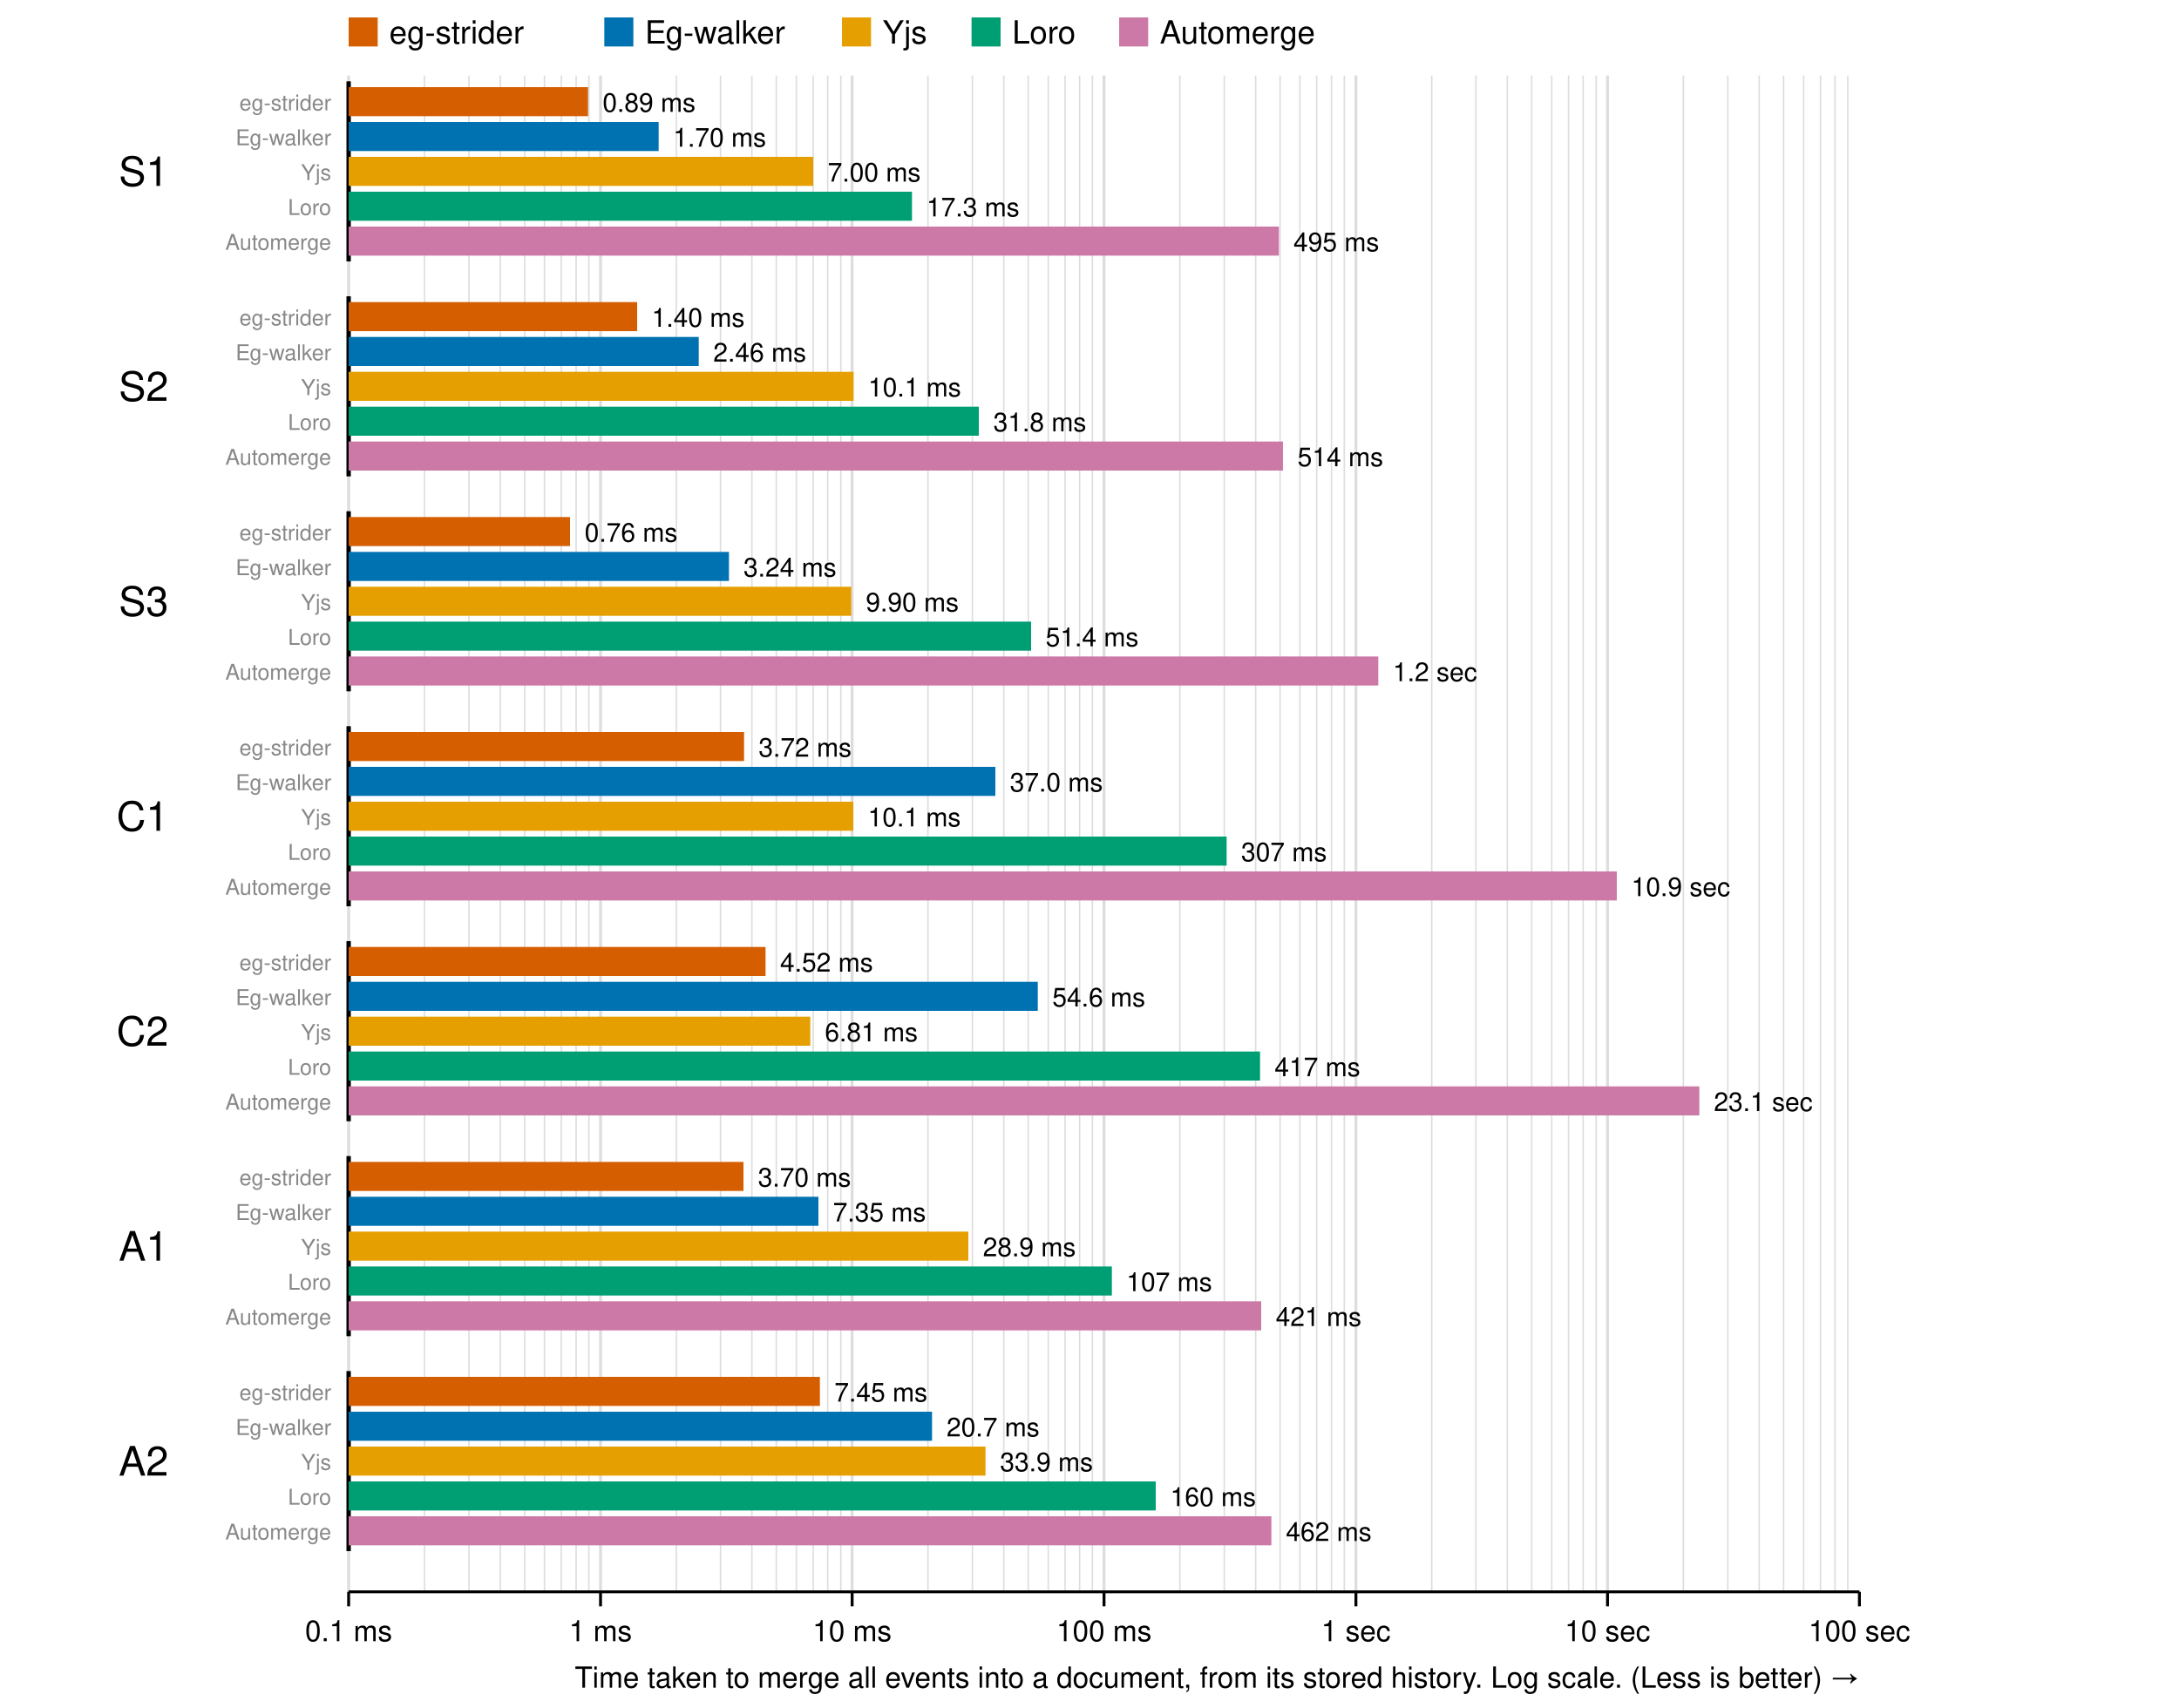
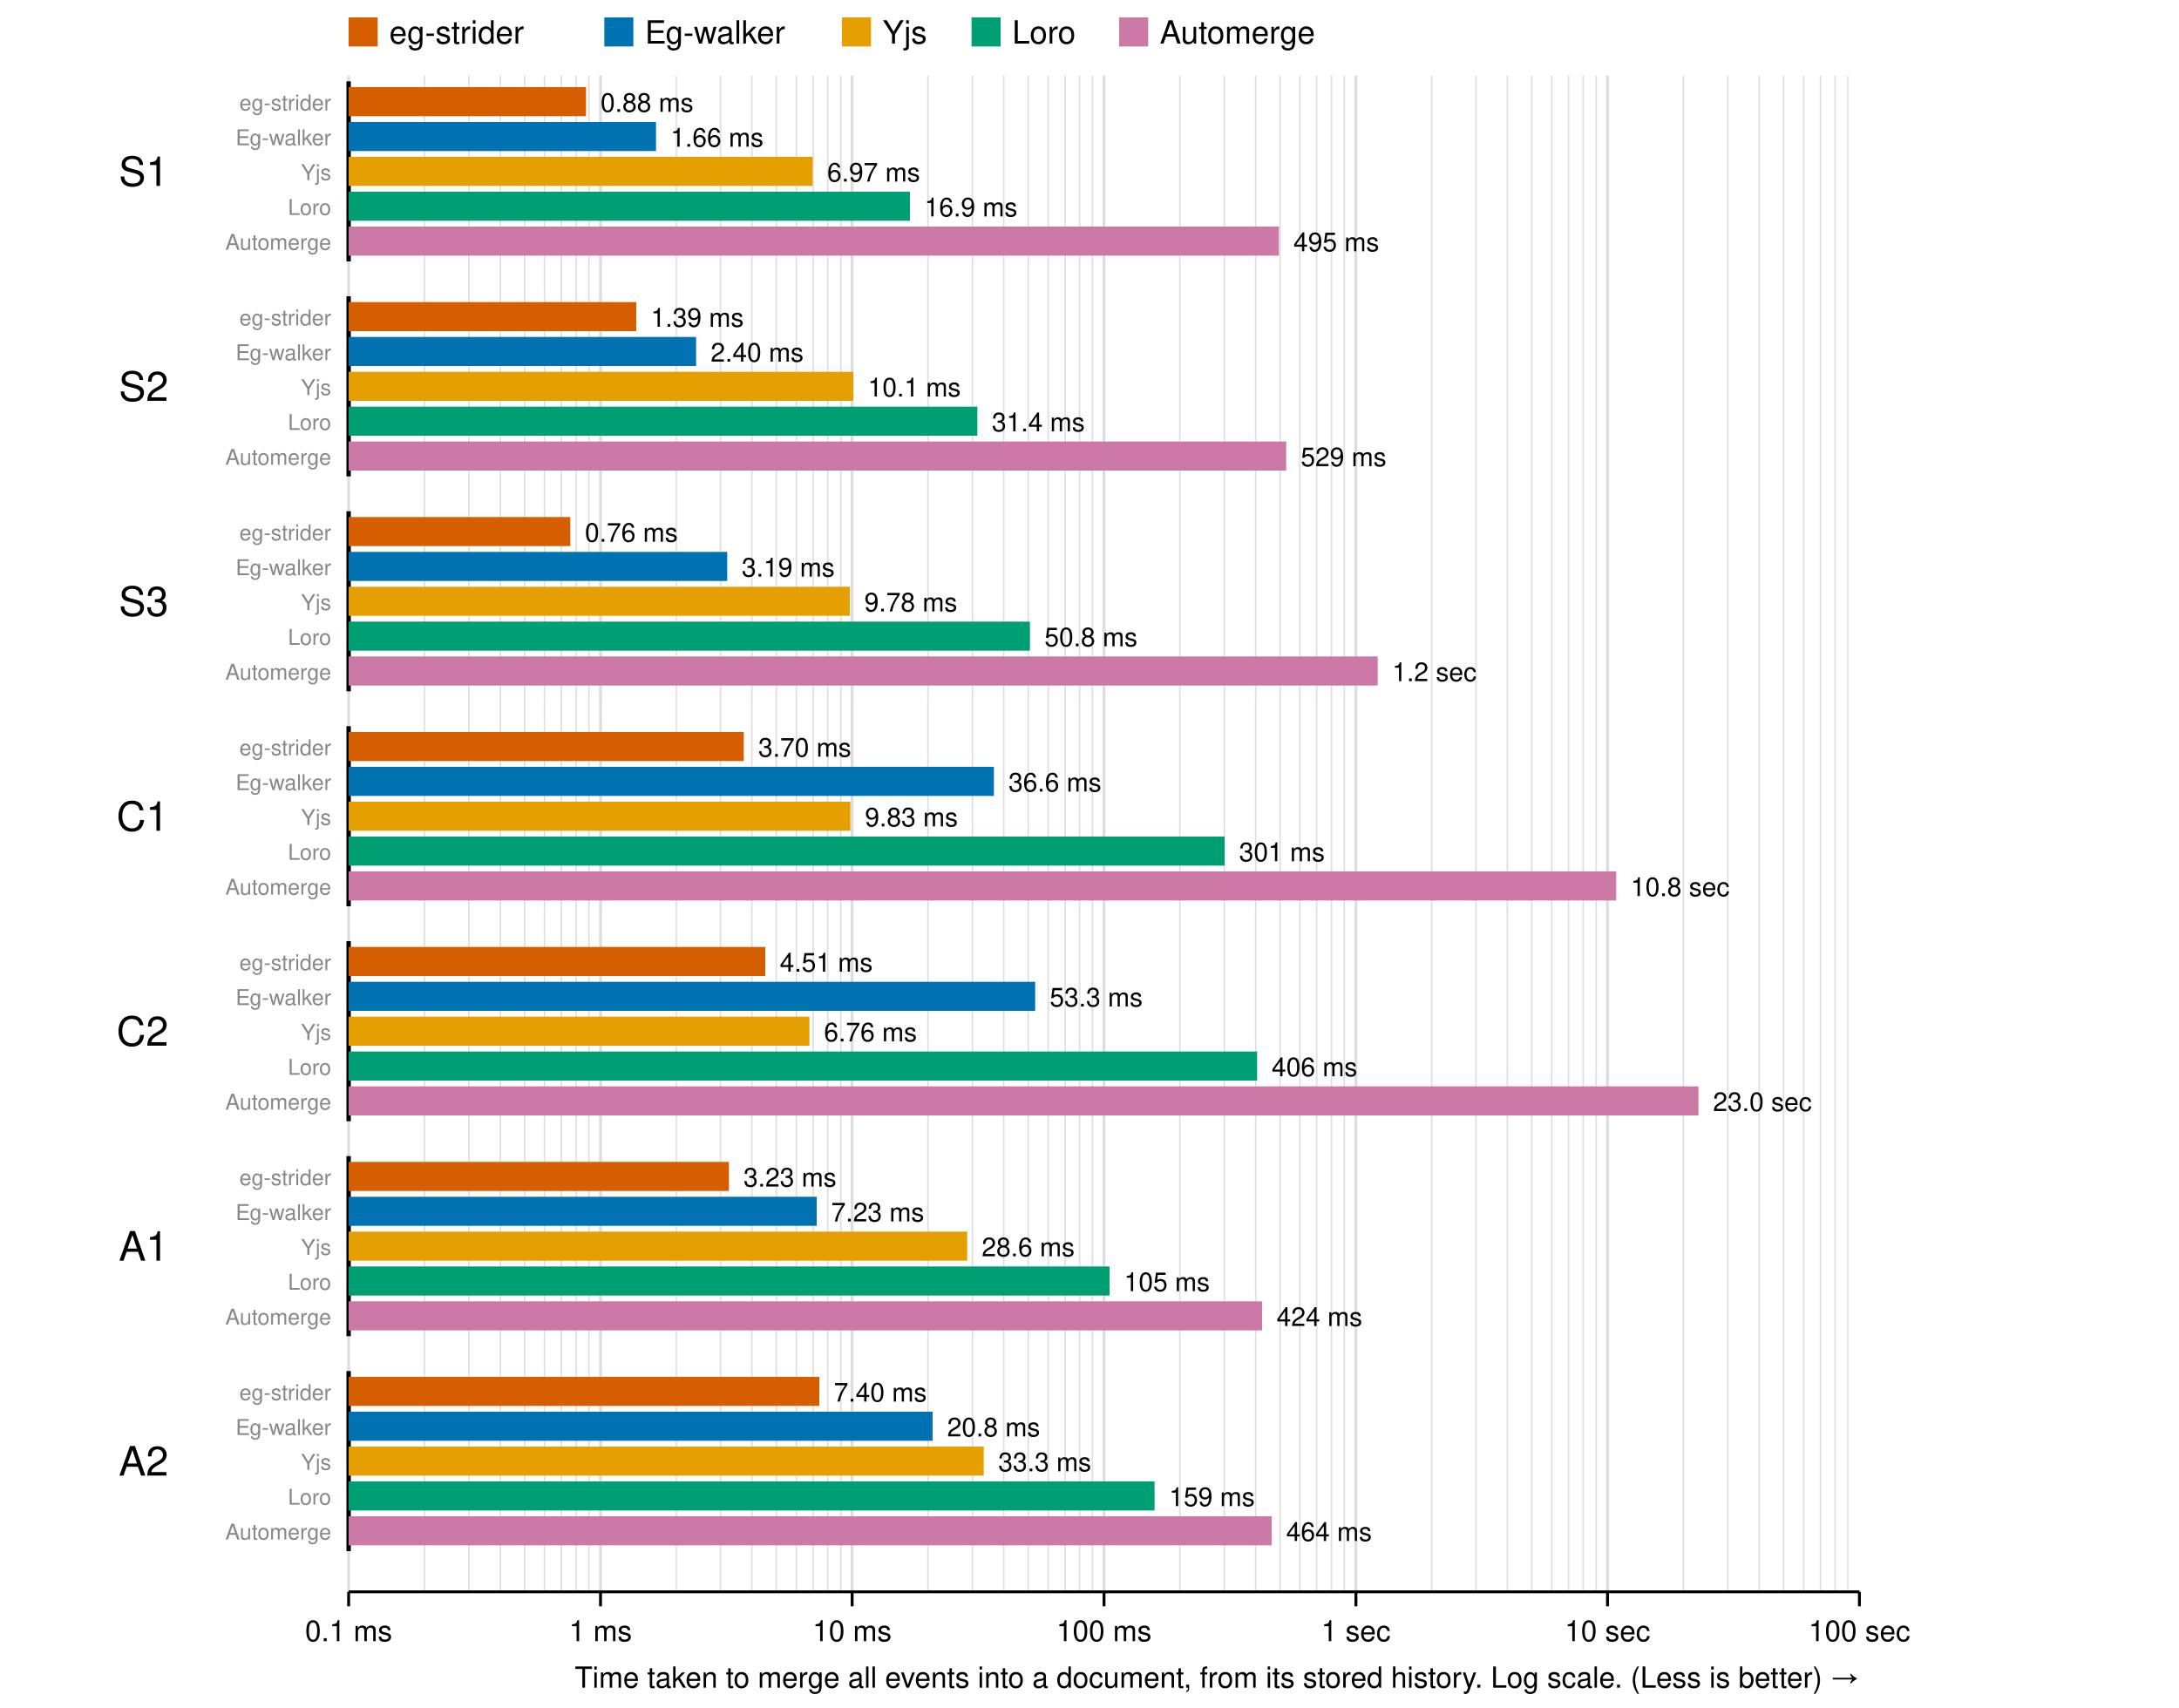
<svg xmlns="http://www.w3.org/2000/svg" viewBox="0 0 750 588" font-family="Helvetica, Arial, sans-serif">
  <rect width="750" height="588" fill="white" />
  <rect x="120" y="6" width="10" height="10" fill="#d55e00" />
  <text x="134" y="15" font-size="11">eg-strider</text>
  <rect x="208.0" y="6" width="10" height="10" fill="#0072b2" />
  <text x="222.0" y="15" font-size="11">Eg-walker</text>
  <rect x="289.8" y="6" width="10" height="10" fill="#e69f00" />
  <text x="303.8" y="15" font-size="11">Yjs</text>
  <rect x="334.4" y="6" width="10" height="10" fill="#009e73" />
  <text x="348.4" y="15" font-size="11">Loro</text>
  <rect x="385.2" y="6" width="10" height="10" fill="#cc79a7" />
  <text x="399.2" y="15" font-size="11">Automerge</text>
  <line x1="120.0" y1="26" x2="120.0" y2="548" stroke="#ddd" stroke-width="1" />
  <line x1="146.1" y1="26" x2="146.1" y2="548" stroke="#ddd" stroke-width="0.5" />
  <line x1="161.4" y1="26" x2="161.4" y2="548" stroke="#ddd" stroke-width="0.5" />
  <line x1="172.2" y1="26" x2="172.2" y2="548" stroke="#ddd" stroke-width="0.5" />
  <line x1="180.6" y1="26" x2="180.6" y2="548" stroke="#ddd" stroke-width="0.5" />
  <line x1="187.4" y1="26" x2="187.4" y2="548" stroke="#ddd" stroke-width="0.5" />
  <line x1="193.2" y1="26" x2="193.2" y2="548" stroke="#ddd" stroke-width="0.5" />
  <line x1="198.3" y1="26" x2="198.3" y2="548" stroke="#ddd" stroke-width="0.5" />
  <line x1="202.7" y1="26" x2="202.7" y2="548" stroke="#ddd" stroke-width="0.5" />
  <line x1="206.7" y1="26" x2="206.7" y2="548" stroke="#ddd" stroke-width="1" />
  <line x1="232.8" y1="26" x2="232.8" y2="548" stroke="#ddd" stroke-width="0.5" />
  <line x1="248.0" y1="26" x2="248.0" y2="548" stroke="#ddd" stroke-width="0.5" />
  <line x1="258.8" y1="26" x2="258.8" y2="548" stroke="#ddd" stroke-width="0.5" />
  <line x1="267.2" y1="26" x2="267.2" y2="548" stroke="#ddd" stroke-width="0.5" />
  <line x1="274.1" y1="26" x2="274.1" y2="548" stroke="#ddd" stroke-width="0.5" />
  <line x1="279.9" y1="26" x2="279.9" y2="548" stroke="#ddd" stroke-width="0.5" />
  <line x1="284.9" y1="26" x2="284.9" y2="548" stroke="#ddd" stroke-width="0.5" />
  <line x1="289.4" y1="26" x2="289.4" y2="548" stroke="#ddd" stroke-width="0.5" />
  <line x1="293.3" y1="26" x2="293.3" y2="548" stroke="#ddd" stroke-width="1" />
  <line x1="319.4" y1="26" x2="319.4" y2="548" stroke="#ddd" stroke-width="0.5" />
  <line x1="334.7" y1="26" x2="334.7" y2="548" stroke="#ddd" stroke-width="0.5" />
  <line x1="345.5" y1="26" x2="345.5" y2="548" stroke="#ddd" stroke-width="0.5" />
  <line x1="353.9" y1="26" x2="353.9" y2="548" stroke="#ddd" stroke-width="0.5" />
  <line x1="360.8" y1="26" x2="360.8" y2="548" stroke="#ddd" stroke-width="0.5" />
  <line x1="366.6" y1="26" x2="366.6" y2="548" stroke="#ddd" stroke-width="0.5" />
  <line x1="371.6" y1="26" x2="371.6" y2="548" stroke="#ddd" stroke-width="0.5" />
  <line x1="376.0" y1="26" x2="376.0" y2="548" stroke="#ddd" stroke-width="0.5" />
  <line x1="380.0" y1="26" x2="380.0" y2="548" stroke="#ddd" stroke-width="1" />
  <line x1="406.1" y1="26" x2="406.1" y2="548" stroke="#ddd" stroke-width="0.5" />
  <line x1="421.4" y1="26" x2="421.4" y2="548" stroke="#ddd" stroke-width="0.5" />
  <line x1="432.2" y1="26" x2="432.2" y2="548" stroke="#ddd" stroke-width="0.5" />
  <line x1="440.6" y1="26" x2="440.6" y2="548" stroke="#ddd" stroke-width="0.5" />
  <line x1="447.4" y1="26" x2="447.4" y2="548" stroke="#ddd" stroke-width="0.5" />
  <line x1="453.2" y1="26" x2="453.2" y2="548" stroke="#ddd" stroke-width="0.5" />
  <line x1="458.3" y1="26" x2="458.3" y2="548" stroke="#ddd" stroke-width="0.5" />
  <line x1="462.7" y1="26" x2="462.7" y2="548" stroke="#ddd" stroke-width="0.5" />
  <line x1="466.7" y1="26" x2="466.7" y2="548" stroke="#ddd" stroke-width="1" />
  <line x1="492.8" y1="26" x2="492.8" y2="548" stroke="#ddd" stroke-width="0.5" />
  <line x1="508.0" y1="26" x2="508.0" y2="548" stroke="#ddd" stroke-width="0.5" />
  <line x1="518.8" y1="26" x2="518.8" y2="548" stroke="#ddd" stroke-width="0.5" />
  <line x1="527.2" y1="26" x2="527.2" y2="548" stroke="#ddd" stroke-width="0.5" />
  <line x1="534.1" y1="26" x2="534.1" y2="548" stroke="#ddd" stroke-width="0.5" />
  <line x1="539.9" y1="26" x2="539.9" y2="548" stroke="#ddd" stroke-width="0.5" />
  <line x1="544.9" y1="26" x2="544.9" y2="548" stroke="#ddd" stroke-width="0.5" />
  <line x1="549.4" y1="26" x2="549.4" y2="548" stroke="#ddd" stroke-width="0.5" />
  <line x1="553.3" y1="26" x2="553.3" y2="548" stroke="#ddd" stroke-width="1" />
  <line x1="579.4" y1="26" x2="579.4" y2="548" stroke="#ddd" stroke-width="0.5" />
  <line x1="594.7" y1="26" x2="594.7" y2="548" stroke="#ddd" stroke-width="0.5" />
  <line x1="605.5" y1="26" x2="605.5" y2="548" stroke="#ddd" stroke-width="0.5" />
  <line x1="613.9" y1="26" x2="613.9" y2="548" stroke="#ddd" stroke-width="0.5" />
  <line x1="620.8" y1="26" x2="620.8" y2="548" stroke="#ddd" stroke-width="0.5" />
  <line x1="626.6" y1="26" x2="626.6" y2="548" stroke="#ddd" stroke-width="0.5" />
  <line x1="631.6" y1="26" x2="631.6" y2="548" stroke="#ddd" stroke-width="0.5" />
  <line x1="636.0" y1="26" x2="636.0" y2="548" stroke="#ddd" stroke-width="0.5" />
  <line x1="120.0" y1="548" x2="120.0" y2="553" stroke="black" />
  <text x="120.0" y="565" font-size="10" text-anchor="middle">0.1 ms</text>
  <line x1="206.7" y1="548" x2="206.7" y2="553" stroke="black" />
  <text x="206.7" y="565" font-size="10" text-anchor="middle">1 ms</text>
  <line x1="293.3" y1="548" x2="293.3" y2="553" stroke="black" />
  <text x="293.3" y="565" font-size="10" text-anchor="middle">10 ms</text>
  <line x1="380.0" y1="548" x2="380.0" y2="553" stroke="black" />
  <text x="380.0" y="565" font-size="10" text-anchor="middle">100 ms</text>
  <line x1="466.7" y1="548" x2="466.7" y2="553" stroke="black" />
  <text x="466.7" y="565" font-size="10" text-anchor="middle">1 sec</text>
  <line x1="553.3" y1="548" x2="553.3" y2="553" stroke="black" />
  <text x="553.3" y="565" font-size="10" text-anchor="middle">10 sec</text>
  <line x1="640.0" y1="548" x2="640.0" y2="553" stroke="black" />
  <text x="640.0" y="565" font-size="10" text-anchor="middle">100 sec</text>
  <line x1="120" y1="548" x2="640" y2="548" stroke="black" />
  <text x="640" y="581" font-size="10" text-anchor="end">Time taken to merge all events into a document, from its stored history. Log scale. (Less is better) →</text>
  <text x="58" y="64.0" font-size="14" text-anchor="end">S1</text>
  <line x1="120" y1="28" x2="120" y2="90" stroke="black" stroke-width="1.5" />
  <text x="114" y="38" font-size="7.5" fill="#888" text-anchor="end">eg-strider</text>
-   <rect x="120" y="30" width="82.4" height="10" fill="#d55e00" />
-   <text x="207.4" y="38.5" font-size="9">0.89 ms</text>
+   <rect x="120" y="30" width="81.7" height="10" fill="#d55e00" />
+   <text x="206.7" y="38.5" font-size="9">0.88 ms</text>
  <text x="114" y="50" font-size="7.5" fill="#888" text-anchor="end">Eg-walker</text>
-   <rect x="120" y="42" width="106.7" height="10" fill="#0072b2" />
-   <text x="231.7" y="50.5" font-size="9">1.70 ms</text>
+   <rect x="120" y="42" width="105.8" height="10" fill="#0072b2" />
+   <text x="230.8" y="50.5" font-size="9">1.66 ms</text>
  <text x="114" y="62" font-size="7.5" fill="#888" text-anchor="end">Yjs</text>
-   <rect x="120" y="54" width="159.9" height="10" fill="#e69f00" />
-   <text x="284.9" y="62.5" font-size="9">7.00 ms</text>
+   <rect x="120" y="54" width="159.7" height="10" fill="#e69f00" />
+   <text x="284.7" y="62.5" font-size="9">6.97 ms</text>
  <text x="114" y="74" font-size="7.5" fill="#888" text-anchor="end">Loro</text>
-   <rect x="120" y="66" width="193.9" height="10" fill="#009e73" />
-   <text x="318.9" y="74.5" font-size="9">17.3 ms</text>
+   <rect x="120" y="66" width="193.2" height="10" fill="#009e73" />
+   <text x="318.2" y="74.5" font-size="9">16.9 ms</text>
  <text x="114" y="86" font-size="7.5" fill="#888" text-anchor="end">Automerge</text>
  <rect x="120" y="78" width="320.2" height="10" fill="#cc79a7" />
  <text x="445.2" y="86.5" font-size="9">495 ms</text>
  <text x="58" y="138.0" font-size="14" text-anchor="end">S2</text>
  <line x1="120" y1="102" x2="120" y2="164" stroke="black" stroke-width="1.5" />
  <text x="114" y="112" font-size="7.5" fill="#888" text-anchor="end">eg-strider</text>
-   <rect x="120" y="104" width="99.3" height="10" fill="#d55e00" />
-   <text x="224.3" y="112.5" font-size="9">1.40 ms</text>
+   <rect x="120" y="104" width="99.0" height="10" fill="#d55e00" />
+   <text x="224.0" y="112.5" font-size="9">1.39 ms</text>
  <text x="114" y="124" font-size="7.5" fill="#888" text-anchor="end">Eg-walker</text>
-   <rect x="120" y="116" width="120.5" height="10" fill="#0072b2" />
-   <text x="245.5" y="124.5" font-size="9">2.46 ms</text>
+   <rect x="120" y="116" width="119.6" height="10" fill="#0072b2" />
+   <text x="244.6" y="124.5" font-size="9">2.40 ms</text>
  <text x="114" y="136" font-size="7.5" fill="#888" text-anchor="end">Yjs</text>
-   <rect x="120" y="128" width="173.8" height="10" fill="#e69f00" />
-   <text x="298.8" y="136.5" font-size="9">10.1 ms</text>
+   <rect x="120" y="128" width="173.7" height="10" fill="#e69f00" />
+   <text x="298.7" y="136.5" font-size="9">10.1 ms</text>
  <text x="114" y="148" font-size="7.5" fill="#888" text-anchor="end">Loro</text>
-   <rect x="120" y="140" width="216.9" height="10" fill="#009e73" />
-   <text x="341.9" y="148.5" font-size="9">31.8 ms</text>
+   <rect x="120" y="140" width="216.4" height="10" fill="#009e73" />
+   <text x="341.4" y="148.5" font-size="9">31.4 ms</text>
  <text x="114" y="160" font-size="7.5" fill="#888" text-anchor="end">Automerge</text>
-   <rect x="120" y="152" width="321.6" height="10" fill="#cc79a7" />
-   <text x="446.6" y="160.5" font-size="9">514 ms</text>
+   <rect x="120" y="152" width="322.7" height="10" fill="#cc79a7" />
+   <text x="447.7" y="160.5" font-size="9">529 ms</text>
  <text x="58" y="212.0" font-size="14" text-anchor="end">S3</text>
  <line x1="120" y1="176" x2="120" y2="238" stroke="black" stroke-width="1.5" />
  <text x="114" y="186" font-size="7.5" fill="#888" text-anchor="end">eg-strider</text>
-   <rect x="120" y="178" width="76.2" height="10" fill="#d55e00" />
-   <text x="201.2" y="186.5" font-size="9">0.76 ms</text>
+   <rect x="120" y="178" width="76.3" height="10" fill="#d55e00" />
+   <text x="201.3" y="186.5" font-size="9">0.76 ms</text>
  <text x="114" y="198" font-size="7.5" fill="#888" text-anchor="end">Eg-walker</text>
-   <rect x="120" y="190" width="130.9" height="10" fill="#0072b2" />
-   <text x="255.9" y="198.5" font-size="9">3.24 ms</text>
+   <rect x="120" y="190" width="130.3" height="10" fill="#0072b2" />
+   <text x="255.3" y="198.5" font-size="9">3.19 ms</text>
  <text x="114" y="210" font-size="7.5" fill="#888" text-anchor="end">Yjs</text>
-   <rect x="120" y="202" width="173.0" height="10" fill="#e69f00" />
-   <text x="298.0" y="210.5" font-size="9">9.90 ms</text>
+   <rect x="120" y="202" width="172.5" height="10" fill="#e69f00" />
+   <text x="297.5" y="210.5" font-size="9">9.78 ms</text>
  <text x="114" y="222" font-size="7.5" fill="#888" text-anchor="end">Loro</text>
-   <rect x="120" y="214" width="234.9" height="10" fill="#009e73" />
-   <text x="359.9" y="222.5" font-size="9">51.4 ms</text>
+   <rect x="120" y="214" width="234.5" height="10" fill="#009e73" />
+   <text x="359.5" y="222.5" font-size="9">50.8 ms</text>
  <text x="114" y="234" font-size="7.5" fill="#888" text-anchor="end">Automerge</text>
-   <rect x="120" y="226" width="354.4" height="10" fill="#cc79a7" />
-   <text x="479.4" y="234.5" font-size="9">1.2 sec</text>
+   <rect x="120" y="226" width="354.2" height="10" fill="#cc79a7" />
+   <text x="479.2" y="234.5" font-size="9">1.2 sec</text>
  <text x="58" y="286.0" font-size="14" text-anchor="end">C1</text>
  <line x1="120" y1="250" x2="120" y2="312" stroke="black" stroke-width="1.5" />
  <text x="114" y="260" font-size="7.5" fill="#888" text-anchor="end">eg-strider</text>
-   <rect x="120" y="252" width="136.1" height="10" fill="#d55e00" />
-   <text x="261.1" y="260.5" font-size="9">3.72 ms</text>
+   <rect x="120" y="252" width="136.0" height="10" fill="#d55e00" />
+   <text x="261.0" y="260.5" font-size="9">3.70 ms</text>
  <text x="114" y="272" font-size="7.5" fill="#888" text-anchor="end">Eg-walker</text>
-   <rect x="120" y="264" width="222.6" height="10" fill="#0072b2" />
-   <text x="347.6" y="272.5" font-size="9">37.0 ms</text>
+   <rect x="120" y="264" width="222.1" height="10" fill="#0072b2" />
+   <text x="347.1" y="272.5" font-size="9">36.6 ms</text>
  <text x="114" y="284" font-size="7.5" fill="#888" text-anchor="end">Yjs</text>
-   <rect x="120" y="276" width="173.7" height="10" fill="#e69f00" />
-   <text x="298.7" y="284.5" font-size="9">10.1 ms</text>
+   <rect x="120" y="276" width="172.7" height="10" fill="#e69f00" />
+   <text x="297.7" y="284.5" font-size="9">9.83 ms</text>
  <text x="114" y="296" font-size="7.5" fill="#888" text-anchor="end">Loro</text>
-   <rect x="120" y="288" width="302.2" height="10" fill="#009e73" />
-   <text x="427.2" y="296.5" font-size="9">307 ms</text>
+   <rect x="120" y="288" width="301.5" height="10" fill="#009e73" />
+   <text x="426.5" y="296.5" font-size="9">301 ms</text>
  <text x="114" y="308" font-size="7.5" fill="#888" text-anchor="end">Automerge</text>
-   <rect x="120" y="300" width="436.5" height="10" fill="#cc79a7" />
-   <text x="561.5" y="308.5" font-size="9">10.9 sec</text>
+   <rect x="120" y="300" width="436.3" height="10" fill="#cc79a7" />
+   <text x="561.3" y="308.5" font-size="9">10.8 sec</text>
  <text x="58" y="360.0" font-size="14" text-anchor="end">C2</text>
  <line x1="120" y1="324" x2="120" y2="386" stroke="black" stroke-width="1.5" />
  <text x="114" y="334" font-size="7.5" fill="#888" text-anchor="end">eg-strider</text>
-   <rect x="120" y="326" width="143.5" height="10" fill="#d55e00" />
-   <text x="268.5" y="334.5" font-size="9">4.52 ms</text>
+   <rect x="120" y="326" width="143.4" height="10" fill="#d55e00" />
+   <text x="268.4" y="334.5" font-size="9">4.51 ms</text>
  <text x="114" y="346" font-size="7.5" fill="#888" text-anchor="end">Eg-walker</text>
-   <rect x="120" y="338" width="237.2" height="10" fill="#0072b2" />
-   <text x="362.2" y="346.5" font-size="9">54.6 ms</text>
+   <rect x="120" y="338" width="236.3" height="10" fill="#0072b2" />
+   <text x="361.3" y="346.5" font-size="9">53.3 ms</text>
  <text x="114" y="358" font-size="7.5" fill="#888" text-anchor="end">Yjs</text>
-   <rect x="120" y="350" width="158.9" height="10" fill="#e69f00" />
-   <text x="283.9" y="358.5" font-size="9">6.81 ms</text>
+   <rect x="120" y="350" width="158.6" height="10" fill="#e69f00" />
+   <text x="283.6" y="358.5" font-size="9">6.76 ms</text>
  <text x="114" y="370" font-size="7.5" fill="#888" text-anchor="end">Loro</text>
-   <rect x="120" y="362" width="313.7" height="10" fill="#009e73" />
-   <text x="438.7" y="370.5" font-size="9">417 ms</text>
+   <rect x="120" y="362" width="312.7" height="10" fill="#009e73" />
+   <text x="437.7" y="370.5" font-size="9">406 ms</text>
  <text x="114" y="382" font-size="7.5" fill="#888" text-anchor="end">Automerge</text>
-   <rect x="120" y="374" width="464.9" height="10" fill="#cc79a7" />
-   <text x="589.9" y="382.5" font-size="9">23.1 sec</text>
+   <rect x="120" y="374" width="464.6" height="10" fill="#cc79a7" />
+   <text x="589.6" y="382.5" font-size="9">23.0 sec</text>
  <text x="58" y="434.0" font-size="14" text-anchor="end">A1</text>
  <line x1="120" y1="398" x2="120" y2="460" stroke="black" stroke-width="1.5" />
  <text x="114" y="408" font-size="7.5" fill="#888" text-anchor="end">eg-strider</text>
-   <rect x="120" y="400" width="135.9" height="10" fill="#d55e00" />
-   <text x="260.9" y="408.5" font-size="9">3.70 ms</text>
+   <rect x="120" y="400" width="130.9" height="10" fill="#d55e00" />
+   <text x="255.9" y="408.5" font-size="9">3.23 ms</text>
  <text x="114" y="420" font-size="7.5" fill="#888" text-anchor="end">Eg-walker</text>
-   <rect x="120" y="412" width="161.7" height="10" fill="#0072b2" />
-   <text x="286.7" y="420.5" font-size="9">7.35 ms</text>
+   <rect x="120" y="412" width="161.1" height="10" fill="#0072b2" />
+   <text x="286.1" y="420.5" font-size="9">7.23 ms</text>
  <text x="114" y="432" font-size="7.5" fill="#888" text-anchor="end">Yjs</text>
-   <rect x="120" y="424" width="213.3" height="10" fill="#e69f00" />
-   <text x="338.3" y="432.5" font-size="9">28.9 ms</text>
+   <rect x="120" y="424" width="212.9" height="10" fill="#e69f00" />
+   <text x="337.9" y="432.5" font-size="9">28.6 ms</text>
  <text x="114" y="444" font-size="7.5" fill="#888" text-anchor="end">Loro</text>
-   <rect x="120" y="436" width="262.7" height="10" fill="#009e73" />
-   <text x="387.7" y="444.5" font-size="9">107 ms</text>
+   <rect x="120" y="436" width="261.9" height="10" fill="#009e73" />
+   <text x="386.9" y="444.5" font-size="9">105 ms</text>
  <text x="114" y="456" font-size="7.5" fill="#888" text-anchor="end">Automerge</text>
-   <rect x="120" y="448" width="314.1" height="10" fill="#cc79a7" />
-   <text x="439.1" y="456.5" font-size="9">421 ms</text>
+   <rect x="120" y="448" width="314.4" height="10" fill="#cc79a7" />
+   <text x="439.4" y="456.5" font-size="9">424 ms</text>
  <text x="58" y="508.0" font-size="14" text-anchor="end">A2</text>
  <line x1="120" y1="472" x2="120" y2="534" stroke="black" stroke-width="1.5" />
  <text x="114" y="482" font-size="7.5" fill="#888" text-anchor="end">eg-strider</text>
-   <rect x="120" y="474" width="162.2" height="10" fill="#d55e00" />
-   <text x="287.2" y="482.5" font-size="9">7.45 ms</text>
+   <rect x="120" y="474" width="162.0" height="10" fill="#d55e00" />
+   <text x="287.0" y="482.5" font-size="9">7.40 ms</text>
  <text x="114" y="494" font-size="7.5" fill="#888" text-anchor="end">Eg-walker</text>
-   <rect x="120" y="486" width="200.8" height="10" fill="#0072b2" />
-   <text x="325.8" y="494.5" font-size="9">20.7 ms</text>
+   <rect x="120" y="486" width="201.0" height="10" fill="#0072b2" />
+   <text x="326.0" y="494.5" font-size="9">20.8 ms</text>
  <text x="114" y="506" font-size="7.5" fill="#888" text-anchor="end">Yjs</text>
-   <rect x="120" y="498" width="219.2" height="10" fill="#e69f00" />
-   <text x="344.2" y="506.5" font-size="9">33.9 ms</text>
+   <rect x="120" y="498" width="218.6" height="10" fill="#e69f00" />
+   <text x="343.6" y="506.5" font-size="9">33.3 ms</text>
  <text x="114" y="518" font-size="7.5" fill="#888" text-anchor="end">Loro</text>
-   <rect x="120" y="510" width="277.8" height="10" fill="#009e73" />
-   <text x="402.8" y="518.5" font-size="9">160 ms</text>
+   <rect x="120" y="510" width="277.4" height="10" fill="#009e73" />
+   <text x="402.4" y="518.5" font-size="9">159 ms</text>
  <text x="114" y="530" font-size="7.5" fill="#888" text-anchor="end">Automerge</text>
-   <rect x="120" y="522" width="317.6" height="10" fill="#cc79a7" />
-   <text x="442.6" y="530.5" font-size="9">462 ms</text>
+   <rect x="120" y="522" width="317.7" height="10" fill="#cc79a7" />
+   <text x="442.7" y="530.5" font-size="9">464 ms</text>
</svg>
